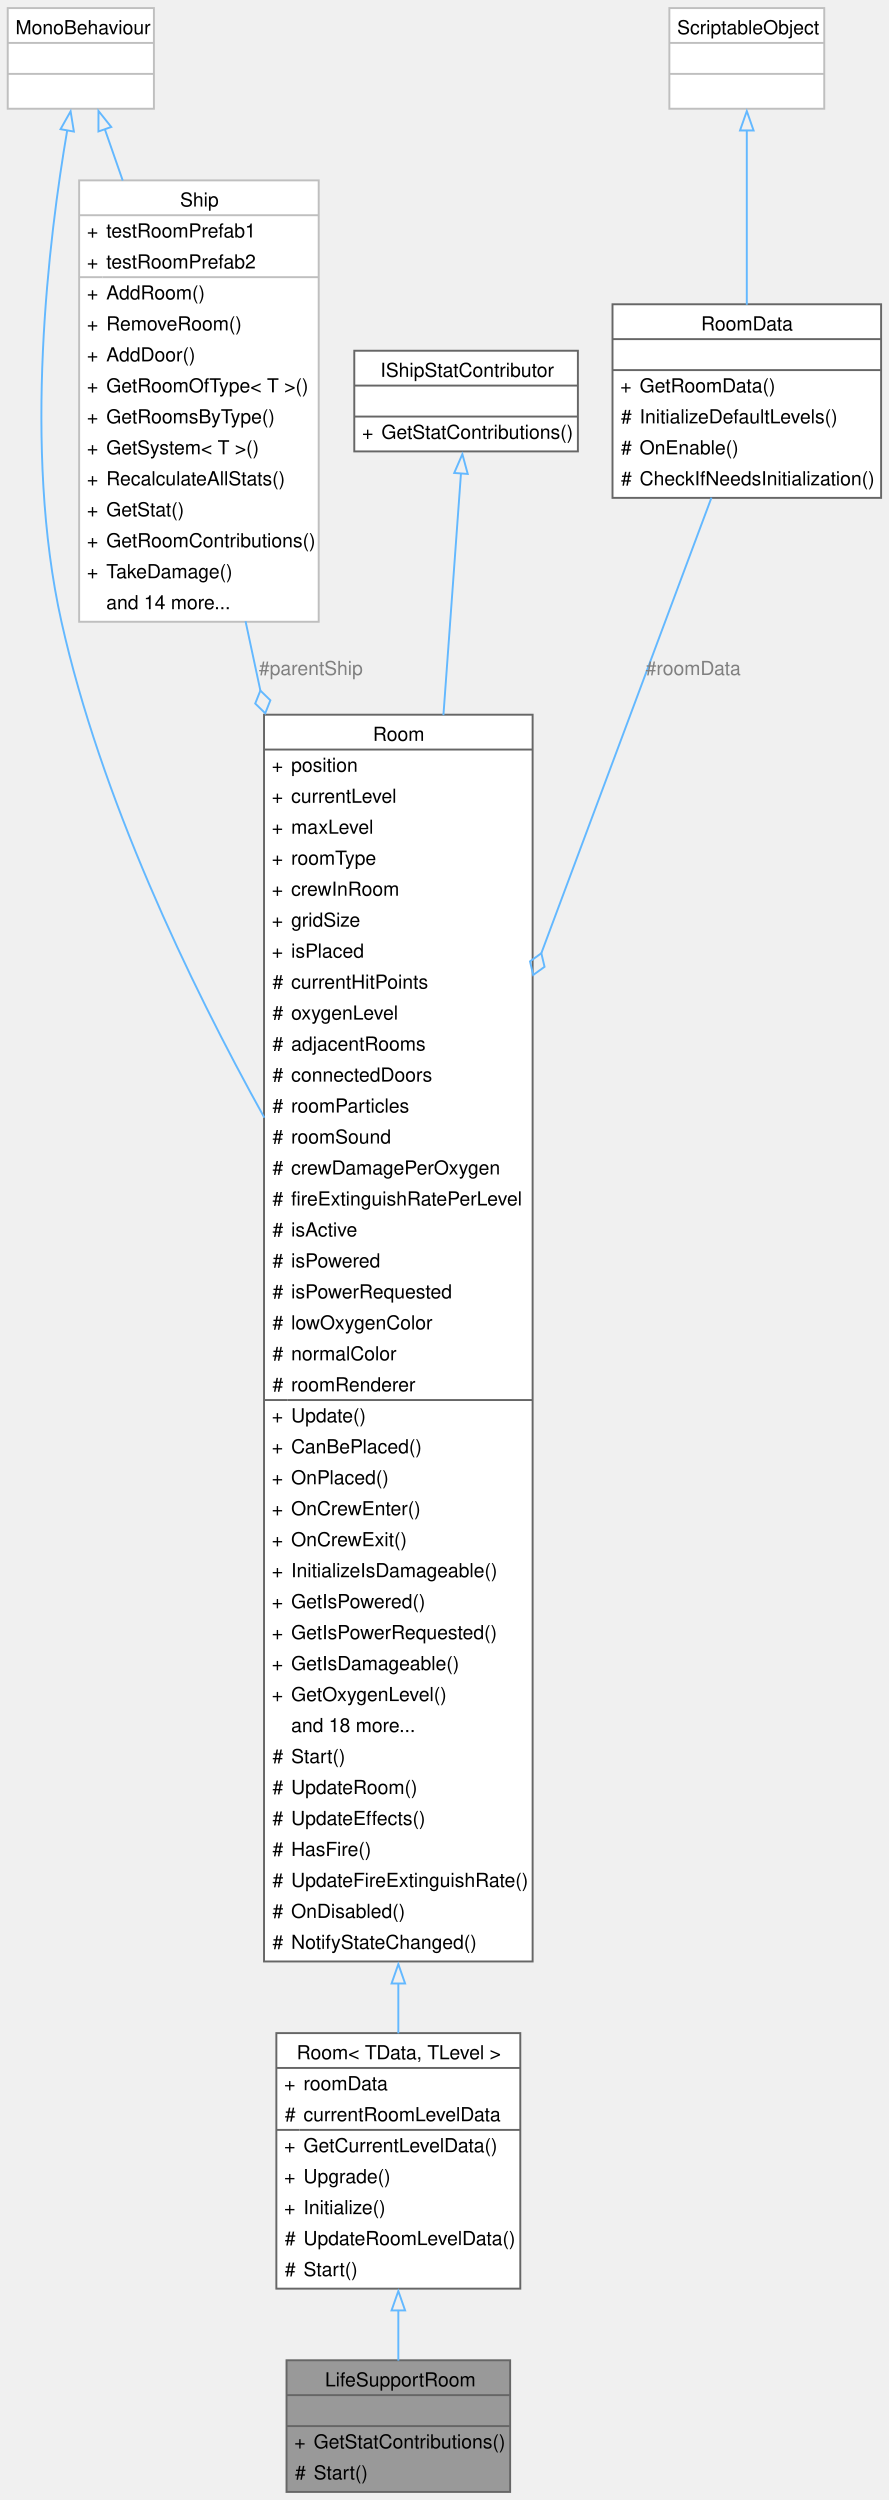
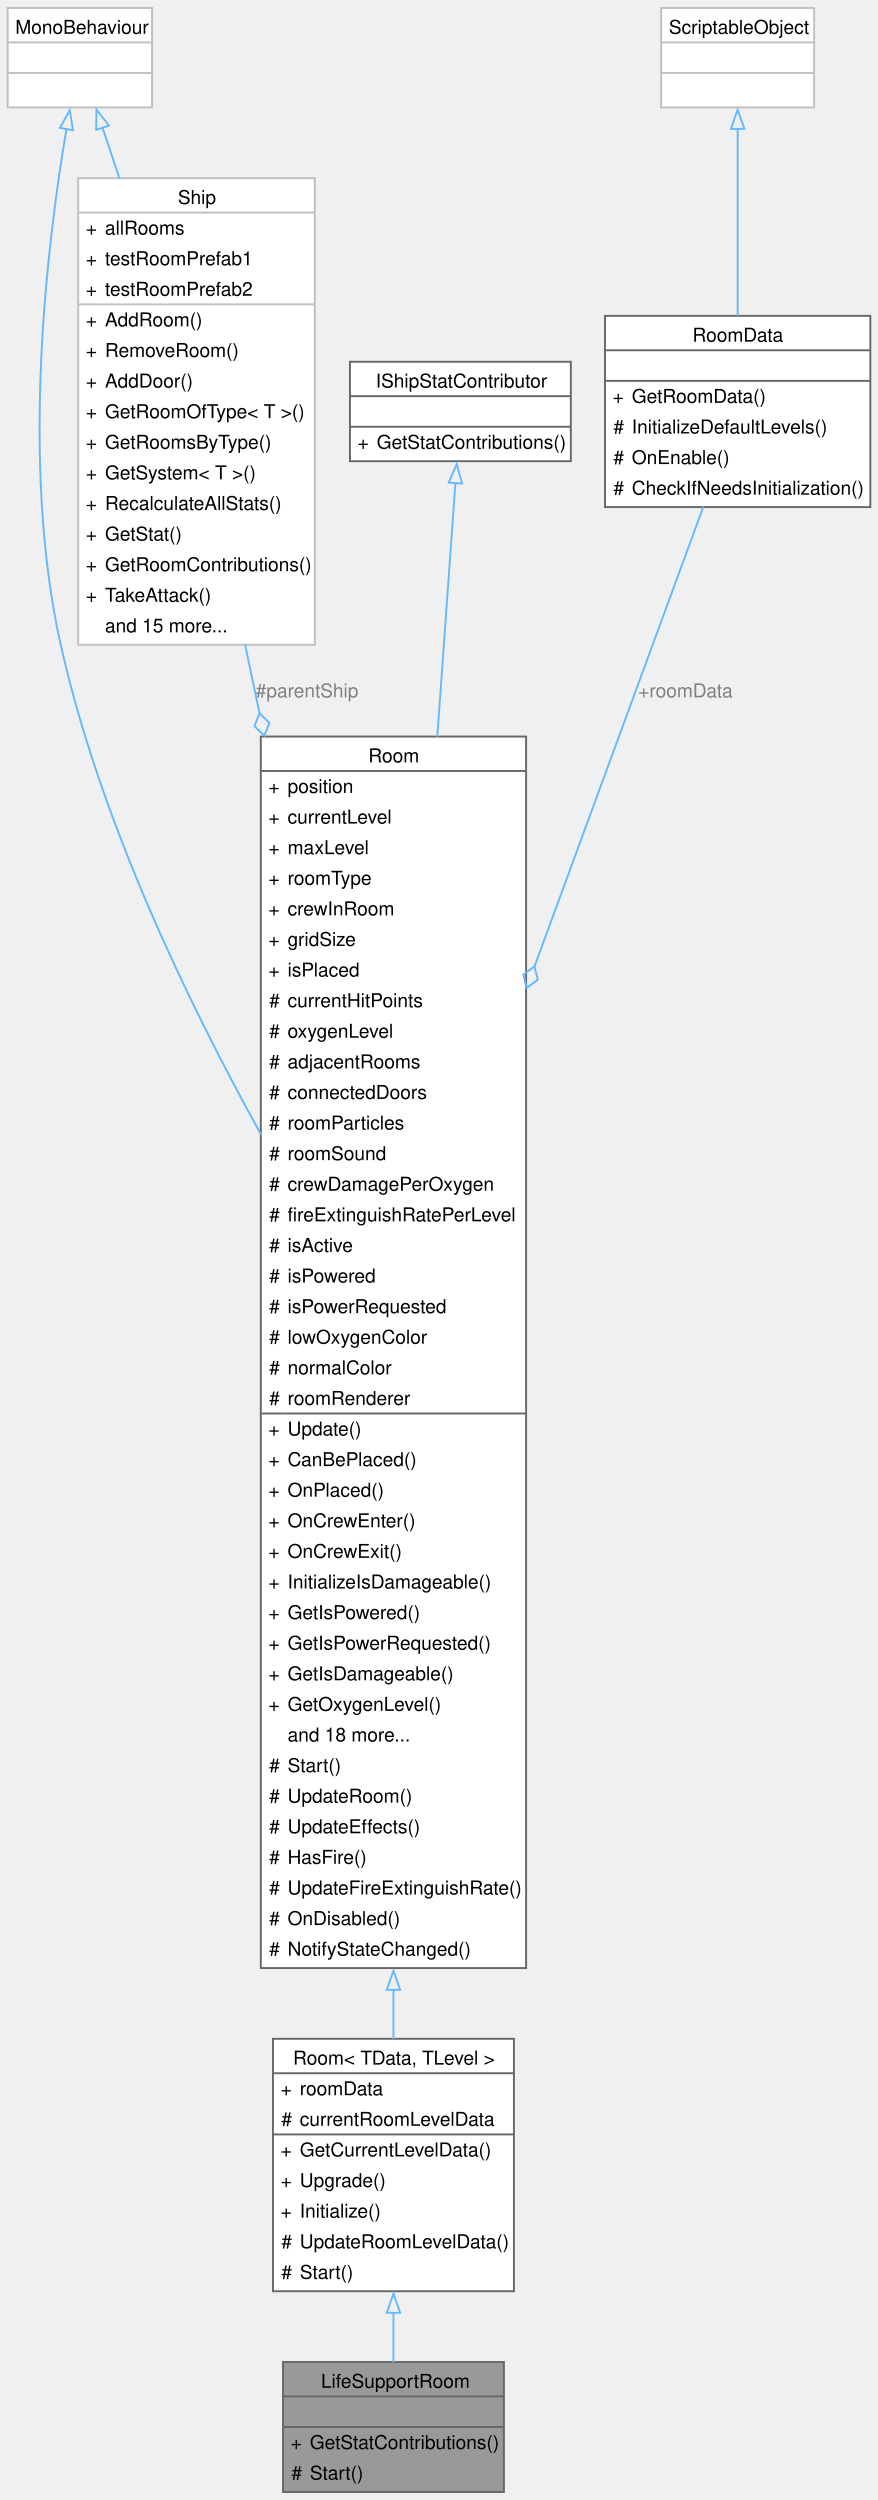
- <svg xmlns="http://www.w3.org/2000/svg" xmlns:xlink="http://www.w3.org/1999/xlink" width="459pt" height="1291pt" viewBox="0.00 0.00 459.12 1291.00">
-   <g id="graph0" class="graph" transform="scale(1 1) rotate(0) translate(4 1287)">
+ <svg xmlns="http://www.w3.org/2000/svg" xmlns:xlink="http://www.w3.org/1999/xlink" width="459pt" height="1307pt" viewBox="0.00 0.00 459.12 1307.00">
+   <g id="graph0" class="graph" transform="scale(1 1) rotate(0) translate(4 1303)">
    <g id="Node000001" class="node">
      <g id="a_Node000001">
        <a xlink:title="함선의 생활 편의 시설을 나타내는 클래스">
          <polygon fill="#999999" stroke="none" points="259.5,-68 144,-68 144,0 259.5,0 259.5,-68" />
          <text text-anchor="start" x="163.88" y="-54.5" font-family="Helvetica,sans-Serif" font-size="10.00">LifeSupportRoom</text>
          <text text-anchor="start" x="200.25" y="-38.5" font-family="Helvetica,sans-Serif" font-size="10.00"> </text>
          <text text-anchor="start" x="148" y="-22.5" font-family="Helvetica,sans-Serif" font-size="10.00">+</text>
          <text text-anchor="start" x="158" y="-22.5" font-family="Helvetica,sans-Serif" font-size="10.00">GetStatContributions()</text>
          <text text-anchor="start" x="148.38" y="-6.5" font-family="Helvetica,sans-Serif" font-size="10.00">#</text>
          <text text-anchor="start" x="158" y="-6.5" font-family="Helvetica,sans-Serif" font-size="10.00">Start()</text>
          <polygon fill="#666666" stroke="#666666" points="144,-50 144,-50 259.5,-50 259.5,-50 144,-50" />
          <polygon fill="#666666" stroke="#666666" points="144,-34 144,-34 259.5,-34 259.5,-34 144,-34" />
          <polygon fill="none" stroke="#666666" points="144,0 144,-68 259.5,-68 259.5,0 144,0" />
        </a>
      </g>
    </g>
    <g id="Node000002" class="node">
      <g id="a_Node000002">
        <a xlink:href="class_room-2-g.html" target="_top" xlink:title="함선 내의 특화된 방 타입을 위한 제네릭 기본 클래스">
          <polygon fill="white" stroke="none" points="264.75,-237 138.75,-237 138.75,-105 264.75,-105 264.75,-237" />
          <text text-anchor="start" x="149.25" y="-223.5" font-family="Helvetica,sans-Serif" font-size="10.00">Room&lt; TData, TLevel &gt;</text>
          <text text-anchor="start" x="142.75" y="-207.5" font-family="Helvetica,sans-Serif" font-size="10.00">+</text>
          <text text-anchor="start" x="152.75" y="-207.5" font-family="Helvetica,sans-Serif" font-size="10.00">roomData</text>
          <text text-anchor="start" x="143.12" y="-191.5" font-family="Helvetica,sans-Serif" font-size="10.00">#</text>
          <text text-anchor="start" x="152.75" y="-191.5" font-family="Helvetica,sans-Serif" font-size="10.00">currentRoomLevelData</text>
          <text text-anchor="start" x="142.75" y="-175.5" font-family="Helvetica,sans-Serif" font-size="10.00">+</text>
          <text text-anchor="start" x="152.75" y="-175.5" font-family="Helvetica,sans-Serif" font-size="10.00">GetCurrentLevelData()</text>
          <text text-anchor="start" x="142.75" y="-159.5" font-family="Helvetica,sans-Serif" font-size="10.00">+</text>
          <text text-anchor="start" x="152.75" y="-159.5" font-family="Helvetica,sans-Serif" font-size="10.00">Upgrade()</text>
          <text text-anchor="start" x="142.75" y="-143.5" font-family="Helvetica,sans-Serif" font-size="10.00">+</text>
          <text text-anchor="start" x="152.75" y="-143.5" font-family="Helvetica,sans-Serif" font-size="10.00">Initialize()</text>
          <text text-anchor="start" x="143.12" y="-127.5" font-family="Helvetica,sans-Serif" font-size="10.00">#</text>
          <text text-anchor="start" x="152.75" y="-127.5" font-family="Helvetica,sans-Serif" font-size="10.00">UpdateRoomLevelData()</text>
          <text text-anchor="start" x="143.12" y="-111.5" font-family="Helvetica,sans-Serif" font-size="10.00">#</text>
          <text text-anchor="start" x="152.75" y="-111.5" font-family="Helvetica,sans-Serif" font-size="10.00">Start()</text>
          <polygon fill="#666666" stroke="#666666" points="138.75,-219 138.75,-219 264.75,-219 264.75,-219 138.75,-219" />
          <polygon fill="#666666" stroke="#666666" points="138.75,-187 138.75,-187 150.75,-187 150.75,-187 138.75,-187" />
          <polygon fill="#666666" stroke="#666666" points="150.75,-187 150.75,-187 264.75,-187 264.75,-187 150.75,-187" />
          <polygon fill="none" stroke="#666666" points="138.75,-105 138.75,-237 264.75,-237 264.75,-105 138.75,-105" />
        </a>
      </g>
    </g>
    <g id="edge1_Node000001_Node000002" class="edge">
      <g id="a_edge1_Node000001_Node000002">
        <a xlink:title=" ">
          <path fill="none" stroke="#63b8ff" d="M201.75,-94.01C201.75,-84.83 201.75,-75.87 201.75,-67.81" />
          <polygon fill="none" stroke="#63b8ff" points="198.25,-93.75 201.75,-103.75 205.25,-93.75 198.25,-93.75" />
        </a>
      </g>
    </g>
    <g id="Node000003" class="node">
      <g id="a_Node000003">
        <a xlink:href="class_room.html" target="_top" xlink:title="함선 내의 모든 방의 기본 클래스">
          <polygon fill="white" stroke="none" points="271.12,-918 132.38,-918 132.38,-274 271.12,-274 271.12,-918" />
          <text text-anchor="start" x="188.62" y="-904.5" font-family="Helvetica,sans-Serif" font-size="10.00">Room</text>
          <text text-anchor="start" x="136.38" y="-888.5" font-family="Helvetica,sans-Serif" font-size="10.00">+</text>
          <text text-anchor="start" x="146.38" y="-888.5" font-family="Helvetica,sans-Serif" font-size="10.00">position</text>
          <text text-anchor="start" x="136.38" y="-872.5" font-family="Helvetica,sans-Serif" font-size="10.00">+</text>
          <text text-anchor="start" x="146.38" y="-872.5" font-family="Helvetica,sans-Serif" font-size="10.00">currentLevel</text>
          <text text-anchor="start" x="136.38" y="-856.5" font-family="Helvetica,sans-Serif" font-size="10.00">+</text>
          <text text-anchor="start" x="146.38" y="-856.5" font-family="Helvetica,sans-Serif" font-size="10.00">maxLevel</text>
          <text text-anchor="start" x="136.38" y="-840.5" font-family="Helvetica,sans-Serif" font-size="10.00">+</text>
          <text text-anchor="start" x="146.38" y="-840.5" font-family="Helvetica,sans-Serif" font-size="10.00">roomType</text>
          <text text-anchor="start" x="136.38" y="-824.5" font-family="Helvetica,sans-Serif" font-size="10.00">+</text>
          <text text-anchor="start" x="146.38" y="-824.5" font-family="Helvetica,sans-Serif" font-size="10.00">crewInRoom</text>
          <text text-anchor="start" x="136.38" y="-808.5" font-family="Helvetica,sans-Serif" font-size="10.00">+</text>
          <text text-anchor="start" x="146.38" y="-808.5" font-family="Helvetica,sans-Serif" font-size="10.00">gridSize</text>
          <text text-anchor="start" x="136.38" y="-792.5" font-family="Helvetica,sans-Serif" font-size="10.00">+</text>
          <text text-anchor="start" x="146.38" y="-792.5" font-family="Helvetica,sans-Serif" font-size="10.00">isPlaced</text>
          <text text-anchor="start" x="136.75" y="-776.5" font-family="Helvetica,sans-Serif" font-size="10.00">#</text>
          <text text-anchor="start" x="146.38" y="-776.5" font-family="Helvetica,sans-Serif" font-size="10.00">currentHitPoints</text>
          <text text-anchor="start" x="136.75" y="-760.5" font-family="Helvetica,sans-Serif" font-size="10.00">#</text>
          <text text-anchor="start" x="146.38" y="-760.5" font-family="Helvetica,sans-Serif" font-size="10.00">oxygenLevel</text>
          <text text-anchor="start" x="136.75" y="-744.5" font-family="Helvetica,sans-Serif" font-size="10.00">#</text>
          <text text-anchor="start" x="146.38" y="-744.5" font-family="Helvetica,sans-Serif" font-size="10.00">adjacentRooms</text>
          <text text-anchor="start" x="136.75" y="-728.5" font-family="Helvetica,sans-Serif" font-size="10.00">#</text>
          <text text-anchor="start" x="146.38" y="-728.5" font-family="Helvetica,sans-Serif" font-size="10.00">connectedDoors</text>
          <text text-anchor="start" x="136.75" y="-712.5" font-family="Helvetica,sans-Serif" font-size="10.00">#</text>
          <text text-anchor="start" x="146.38" y="-712.5" font-family="Helvetica,sans-Serif" font-size="10.00">roomParticles</text>
          <text text-anchor="start" x="136.75" y="-696.5" font-family="Helvetica,sans-Serif" font-size="10.00">#</text>
          <text text-anchor="start" x="146.38" y="-696.5" font-family="Helvetica,sans-Serif" font-size="10.00">roomSound</text>
          <text text-anchor="start" x="136.75" y="-680.5" font-family="Helvetica,sans-Serif" font-size="10.00">#</text>
          <text text-anchor="start" x="146.38" y="-680.5" font-family="Helvetica,sans-Serif" font-size="10.00">crewDamagePerOxygen</text>
          <text text-anchor="start" x="136.75" y="-664.5" font-family="Helvetica,sans-Serif" font-size="10.00">#</text>
          <text text-anchor="start" x="146.38" y="-664.5" font-family="Helvetica,sans-Serif" font-size="10.00">fireExtinguishRatePerLevel</text>
          <text text-anchor="start" x="136.75" y="-648.5" font-family="Helvetica,sans-Serif" font-size="10.00">#</text>
          <text text-anchor="start" x="146.38" y="-648.5" font-family="Helvetica,sans-Serif" font-size="10.00">isActive</text>
          <text text-anchor="start" x="136.75" y="-632.5" font-family="Helvetica,sans-Serif" font-size="10.00">#</text>
          <text text-anchor="start" x="146.38" y="-632.5" font-family="Helvetica,sans-Serif" font-size="10.00">isPowered</text>
          <text text-anchor="start" x="136.75" y="-616.5" font-family="Helvetica,sans-Serif" font-size="10.00">#</text>
          <text text-anchor="start" x="146.38" y="-616.5" font-family="Helvetica,sans-Serif" font-size="10.00">isPowerRequested</text>
          <text text-anchor="start" x="136.75" y="-600.5" font-family="Helvetica,sans-Serif" font-size="10.00">#</text>
          <text text-anchor="start" x="146.38" y="-600.5" font-family="Helvetica,sans-Serif" font-size="10.00">lowOxygenColor</text>
          <text text-anchor="start" x="136.75" y="-584.5" font-family="Helvetica,sans-Serif" font-size="10.00">#</text>
          <text text-anchor="start" x="146.38" y="-584.5" font-family="Helvetica,sans-Serif" font-size="10.00">normalColor</text>
          <text text-anchor="start" x="136.75" y="-568.5" font-family="Helvetica,sans-Serif" font-size="10.00">#</text>
          <text text-anchor="start" x="146.38" y="-568.5" font-family="Helvetica,sans-Serif" font-size="10.00">roomRenderer</text>
          <text text-anchor="start" x="136.38" y="-552.5" font-family="Helvetica,sans-Serif" font-size="10.00">+</text>
          <text text-anchor="start" x="146.38" y="-552.5" font-family="Helvetica,sans-Serif" font-size="10.00">Update()</text>
          <text text-anchor="start" x="136.38" y="-536.5" font-family="Helvetica,sans-Serif" font-size="10.00">+</text>
          <text text-anchor="start" x="146.38" y="-536.5" font-family="Helvetica,sans-Serif" font-size="10.00">CanBePlaced()</text>
          <text text-anchor="start" x="136.38" y="-520.5" font-family="Helvetica,sans-Serif" font-size="10.00">+</text>
          <text text-anchor="start" x="146.38" y="-520.5" font-family="Helvetica,sans-Serif" font-size="10.00">OnPlaced()</text>
          <text text-anchor="start" x="136.38" y="-504.5" font-family="Helvetica,sans-Serif" font-size="10.00">+</text>
          <text text-anchor="start" x="146.38" y="-504.5" font-family="Helvetica,sans-Serif" font-size="10.00">OnCrewEnter()</text>
          <text text-anchor="start" x="136.38" y="-488.5" font-family="Helvetica,sans-Serif" font-size="10.00">+</text>
          <text text-anchor="start" x="146.38" y="-488.5" font-family="Helvetica,sans-Serif" font-size="10.00">OnCrewExit()</text>
          <text text-anchor="start" x="136.38" y="-472.5" font-family="Helvetica,sans-Serif" font-size="10.00">+</text>
          <text text-anchor="start" x="146.38" y="-472.5" font-family="Helvetica,sans-Serif" font-size="10.00">InitializeIsDamageable()</text>
          <text text-anchor="start" x="136.38" y="-456.5" font-family="Helvetica,sans-Serif" font-size="10.00">+</text>
          <text text-anchor="start" x="146.38" y="-456.5" font-family="Helvetica,sans-Serif" font-size="10.00">GetIsPowered()</text>
          <text text-anchor="start" x="136.38" y="-440.5" font-family="Helvetica,sans-Serif" font-size="10.00">+</text>
          <text text-anchor="start" x="146.38" y="-440.5" font-family="Helvetica,sans-Serif" font-size="10.00">GetIsPowerRequested()</text>
          <text text-anchor="start" x="136.38" y="-424.5" font-family="Helvetica,sans-Serif" font-size="10.00">+</text>
          <text text-anchor="start" x="146.38" y="-424.5" font-family="Helvetica,sans-Serif" font-size="10.00">GetIsDamageable()</text>
          <text text-anchor="start" x="136.38" y="-408.5" font-family="Helvetica,sans-Serif" font-size="10.00">+</text>
          <text text-anchor="start" x="146.38" y="-408.5" font-family="Helvetica,sans-Serif" font-size="10.00">GetOxygenLevel()</text>
          <text text-anchor="start" x="146.38" y="-392.5" font-family="Helvetica,sans-Serif" font-size="10.00">and 18 more...</text>
          <text text-anchor="start" x="136.75" y="-376.5" font-family="Helvetica,sans-Serif" font-size="10.00">#</text>
          <text text-anchor="start" x="146.38" y="-376.5" font-family="Helvetica,sans-Serif" font-size="10.00">Start()</text>
          <text text-anchor="start" x="136.75" y="-360.5" font-family="Helvetica,sans-Serif" font-size="10.00">#</text>
          <text text-anchor="start" x="146.38" y="-360.5" font-family="Helvetica,sans-Serif" font-size="10.00">UpdateRoom()</text>
          <text text-anchor="start" x="136.75" y="-344.5" font-family="Helvetica,sans-Serif" font-size="10.00">#</text>
          <text text-anchor="start" x="146.38" y="-344.5" font-family="Helvetica,sans-Serif" font-size="10.00">UpdateEffects()</text>
          <text text-anchor="start" x="136.75" y="-328.5" font-family="Helvetica,sans-Serif" font-size="10.00">#</text>
          <text text-anchor="start" x="146.38" y="-328.5" font-family="Helvetica,sans-Serif" font-size="10.00">HasFire()</text>
          <text text-anchor="start" x="136.75" y="-312.5" font-family="Helvetica,sans-Serif" font-size="10.00">#</text>
          <text text-anchor="start" x="146.38" y="-312.5" font-family="Helvetica,sans-Serif" font-size="10.00">UpdateFireExtinguishRate()</text>
          <text text-anchor="start" x="136.75" y="-296.5" font-family="Helvetica,sans-Serif" font-size="10.00">#</text>
          <text text-anchor="start" x="146.38" y="-296.5" font-family="Helvetica,sans-Serif" font-size="10.00">OnDisabled()</text>
          <text text-anchor="start" x="136.75" y="-280.5" font-family="Helvetica,sans-Serif" font-size="10.00">#</text>
          <text text-anchor="start" x="146.38" y="-280.5" font-family="Helvetica,sans-Serif" font-size="10.00">NotifyStateChanged()</text>
          <polygon fill="#666666" stroke="#666666" points="132.38,-900 132.38,-900 271.12,-900 271.12,-900 132.38,-900" />
          <polygon fill="#666666" stroke="#666666" points="132.38,-564 132.38,-564 144.38,-564 144.38,-564 132.38,-564" />
          <polygon fill="#666666" stroke="#666666" points="144.38,-564 144.38,-564 271.12,-564 271.12,-564 144.38,-564" />
          <polygon fill="none" stroke="#666666" points="132.38,-274 132.38,-918 271.12,-918 271.12,-274 132.38,-274" />
        </a>
      </g>
    </g>
    <g id="edge2_Node000002_Node000003" class="edge">
      <g id="a_edge2_Node000002_Node000003">
        <a xlink:title=" ">
          <path fill="none" stroke="#63b8ff" d="M201.75,-262.77C201.75,-253.64 201.75,-244.96 201.75,-236.84" />
          <polygon fill="none" stroke="#63b8ff" points="198.25,-262.61 201.75,-272.61 205.25,-262.61 198.25,-262.61" />
        </a>
      </g>
    </g>
    <g id="Node000004" class="node">
      <g id="a_Node000004">
        <a xlink:title=" ">
-           <polygon fill="white" stroke="none" points="75.5,-1283 0,-1283 0,-1231 75.5,-1231 75.5,-1283" />
-           <text text-anchor="start" x="4" y="-1269.5" font-family="Helvetica,sans-Serif" font-size="10.00">MonoBehaviour</text>
+           <polygon fill="white" stroke="none" points="75.5,-1299 0,-1299 0,-1247 75.5,-1247 75.5,-1299" />
+           <text text-anchor="start" x="4" y="-1285.5" font-family="Helvetica,sans-Serif" font-size="10.00">MonoBehaviour</text>
+           <text text-anchor="start" x="36.25" y="-1269.5" font-family="Helvetica,sans-Serif" font-size="10.00"> </text>
          <text text-anchor="start" x="36.25" y="-1253.5" font-family="Helvetica,sans-Serif" font-size="10.00"> </text>
-           <text text-anchor="start" x="36.25" y="-1237.5" font-family="Helvetica,sans-Serif" font-size="10.00"> </text>
+           <polygon fill="#bfbfbf" stroke="#bfbfbf" points="0,-1281 0,-1281 75.5,-1281 75.5,-1281 0,-1281" />
          <polygon fill="#bfbfbf" stroke="#bfbfbf" points="0,-1265 0,-1265 75.5,-1265 75.5,-1265 0,-1265" />
-           <polygon fill="#bfbfbf" stroke="#bfbfbf" points="0,-1249 0,-1249 75.5,-1249 75.5,-1249 0,-1249" />
-           <polygon fill="none" stroke="#bfbfbf" points="0,-1231 0,-1283 75.5,-1283 75.5,-1231 0,-1231" />
+           <polygon fill="none" stroke="#bfbfbf" points="0,-1247 0,-1299 75.5,-1299 75.5,-1247 0,-1247" />
        </a>
      </g>
    </g>
    <g id="edge3_Node000003_Node000004" class="edge">
      <g id="a_edge3_Node000003_Node000004">
        <a xlink:title=" ">
-           <path fill="none" stroke="#63b8ff" d="M30.72,-1219.87C21.24,-1164.46 7.7,-1055.54 27.75,-966 48.07,-875.29 93.29,-780.59 132.54,-709.85" />
-           <polygon fill="none" stroke="#63b8ff" points="27.27,-1220.44 32.47,-1229.68 34.16,-1219.22 27.27,-1220.44" />
+           <path fill="none" stroke="#63b8ff" d="M30.8,-1235.93C20.94,-1178.15 6.34,-1061.6 27.75,-966 48.07,-875.29 93.29,-780.59 132.54,-709.85" />
+           <polygon fill="none" stroke="#63b8ff" points="27.31,-1236.28 32.49,-1245.52 34.2,-1235.07 27.31,-1236.28" />
        </a>
      </g>
    </g>
    <g id="Node000008" class="node">
      <g id="a_Node000008">
        <a xlink:href="class_ship.html" target="_top" xlink:title=" ">
-           <polygon fill="white" stroke="none" points="160.62,-1194 36.88,-1194 36.88,-966 160.62,-966 160.62,-1194" />
-           <text text-anchor="start" x="89" y="-1180.5" font-family="Helvetica,sans-Serif" font-size="10.00">Ship</text>
+           <polygon fill="white" stroke="none" points="160.62,-1210 36.88,-1210 36.88,-966 160.62,-966 160.62,-1210" />
+           <text text-anchor="start" x="89" y="-1196.5" font-family="Helvetica,sans-Serif" font-size="10.00">Ship</text>
+           <text text-anchor="start" x="40.88" y="-1180.5" font-family="Helvetica,sans-Serif" font-size="10.00">+</text>
+           <text text-anchor="start" x="50.88" y="-1180.5" font-family="Helvetica,sans-Serif" font-size="10.00">allRooms</text>
          <text text-anchor="start" x="40.88" y="-1164.5" font-family="Helvetica,sans-Serif" font-size="10.00">+</text>
          <text text-anchor="start" x="50.88" y="-1164.5" font-family="Helvetica,sans-Serif" font-size="10.00">testRoomPrefab1</text>
          <text text-anchor="start" x="40.88" y="-1148.5" font-family="Helvetica,sans-Serif" font-size="10.00">+</text>
          <text text-anchor="start" x="50.88" y="-1148.5" font-family="Helvetica,sans-Serif" font-size="10.00">testRoomPrefab2</text>
          <text text-anchor="start" x="40.88" y="-1132.5" font-family="Helvetica,sans-Serif" font-size="10.00">+</text>
          <text text-anchor="start" x="50.88" y="-1132.5" font-family="Helvetica,sans-Serif" font-size="10.00">AddRoom()</text>
          <text text-anchor="start" x="40.88" y="-1116.5" font-family="Helvetica,sans-Serif" font-size="10.00">+</text>
          <text text-anchor="start" x="50.88" y="-1116.5" font-family="Helvetica,sans-Serif" font-size="10.00">RemoveRoom()</text>
          <text text-anchor="start" x="40.88" y="-1100.5" font-family="Helvetica,sans-Serif" font-size="10.00">+</text>
          <text text-anchor="start" x="50.88" y="-1100.5" font-family="Helvetica,sans-Serif" font-size="10.00">AddDoor()</text>
          <text text-anchor="start" x="40.88" y="-1084.5" font-family="Helvetica,sans-Serif" font-size="10.00">+</text>
          <text text-anchor="start" x="50.88" y="-1084.5" font-family="Helvetica,sans-Serif" font-size="10.00">GetRoomOfType&lt; T &gt;()</text>
          <text text-anchor="start" x="40.88" y="-1068.5" font-family="Helvetica,sans-Serif" font-size="10.00">+</text>
          <text text-anchor="start" x="50.88" y="-1068.5" font-family="Helvetica,sans-Serif" font-size="10.00">GetRoomsByType()</text>
          <text text-anchor="start" x="40.88" y="-1052.5" font-family="Helvetica,sans-Serif" font-size="10.00">+</text>
          <text text-anchor="start" x="50.88" y="-1052.5" font-family="Helvetica,sans-Serif" font-size="10.00">GetSystem&lt; T &gt;()</text>
          <text text-anchor="start" x="40.88" y="-1036.5" font-family="Helvetica,sans-Serif" font-size="10.00">+</text>
          <text text-anchor="start" x="50.88" y="-1036.5" font-family="Helvetica,sans-Serif" font-size="10.00">RecalculateAllStats()</text>
          <text text-anchor="start" x="40.88" y="-1020.5" font-family="Helvetica,sans-Serif" font-size="10.00">+</text>
          <text text-anchor="start" x="50.88" y="-1020.5" font-family="Helvetica,sans-Serif" font-size="10.00">GetStat()</text>
          <text text-anchor="start" x="40.88" y="-1004.5" font-family="Helvetica,sans-Serif" font-size="10.00">+</text>
          <text text-anchor="start" x="50.88" y="-1004.5" font-family="Helvetica,sans-Serif" font-size="10.00">GetRoomContributions()</text>
          <text text-anchor="start" x="40.88" y="-988.5" font-family="Helvetica,sans-Serif" font-size="10.00">+</text>
-           <text text-anchor="start" x="50.88" y="-988.5" font-family="Helvetica,sans-Serif" font-size="10.00">TakeDamage()</text>
-           <text text-anchor="start" x="50.88" y="-972.5" font-family="Helvetica,sans-Serif" font-size="10.00">and 14 more...</text>
-           <polygon fill="#bfbfbf" stroke="#bfbfbf" points="36.88,-1176 36.88,-1176 160.62,-1176 160.62,-1176 36.88,-1176" />
+           <text text-anchor="start" x="50.88" y="-988.5" font-family="Helvetica,sans-Serif" font-size="10.00">TakeAttack()</text>
+           <text text-anchor="start" x="50.88" y="-972.5" font-family="Helvetica,sans-Serif" font-size="10.00">and 15 more...</text>
+           <polygon fill="#bfbfbf" stroke="#bfbfbf" points="36.88,-1192 36.88,-1192 160.62,-1192 160.62,-1192 36.88,-1192" />
          <polygon fill="#bfbfbf" stroke="#bfbfbf" points="36.88,-1144 36.88,-1144 48.88,-1144 48.88,-1144 36.88,-1144" />
          <polygon fill="#bfbfbf" stroke="#bfbfbf" points="48.88,-1144 48.88,-1144 160.62,-1144 160.62,-1144 48.88,-1144" />
-           <polygon fill="none" stroke="#bfbfbf" points="36.88,-966 36.88,-1194 160.62,-1194 160.62,-966 36.88,-966" />
+           <polygon fill="none" stroke="#bfbfbf" points="36.88,-966 36.88,-1210 160.62,-1210 160.62,-966 36.88,-966" />
        </a>
      </g>
    </g>
    <g id="edge8_Node000008_Node000004" class="edge">
      <g id="a_edge8_Node000008_Node000004">
        <a xlink:title=" ">
-           <path fill="none" stroke="#63b8ff" d="M50.12,-1220.52C52.94,-1212.42 56.09,-1203.39 59.39,-1193.92" />
-           <polygon fill="none" stroke="#63b8ff" points="46.85,-1219.27 46.86,-1229.87 53.46,-1221.58 46.85,-1219.27" />
+           <path fill="none" stroke="#63b8ff" d="M49.57,-1236.55C52.27,-1228.45 55.28,-1219.4 58.46,-1209.87" />
+           <polygon fill="none" stroke="#63b8ff" points="46.3,-1235.29 46.46,-1245.88 52.94,-1237.5 46.3,-1235.29" />
        </a>
      </g>
    </g>
    <g id="Node000005" class="node">
      <g id="a_Node000005">
        <a xlink:href="interface_i_ship_stat_contributor.html" target="_top" xlink:title="ShipStat 에 영향을 주는 객체 인터페이스 모든 방들과 모든 선원은 전부 이에 해당한다. 방의 경우엔 RoomData 에 등록된 정보를 바탕으로 Ship에서 Contribute...">
-           <polygon fill="white" stroke="none" points="294.5,-1106 179,-1106 179,-1054 294.5,-1054 294.5,-1106" />
-           <text text-anchor="start" x="192.5" y="-1092.5" font-family="Helvetica,sans-Serif" font-size="10.00">IShipStatContributor</text>
-           <text text-anchor="start" x="235.25" y="-1076.5" font-family="Helvetica,sans-Serif" font-size="10.00"> </text>
-           <text text-anchor="start" x="183" y="-1060.5" font-family="Helvetica,sans-Serif" font-size="10.00">+</text>
-           <text text-anchor="start" x="193" y="-1060.5" font-family="Helvetica,sans-Serif" font-size="10.00">GetStatContributions()</text>
-           <polygon fill="#666666" stroke="#666666" points="179,-1088 179,-1088 294.5,-1088 294.5,-1088 179,-1088" />
-           <polygon fill="#666666" stroke="#666666" points="179,-1072 179,-1072 294.5,-1072 294.5,-1072 179,-1072" />
-           <polygon fill="none" stroke="#666666" points="179,-1054 179,-1106 294.5,-1106 294.5,-1054 179,-1054" />
+           <polygon fill="white" stroke="none" points="294.5,-1114 179,-1114 179,-1062 294.5,-1062 294.5,-1114" />
+           <text text-anchor="start" x="192.5" y="-1100.5" font-family="Helvetica,sans-Serif" font-size="10.00">IShipStatContributor</text>
+           <text text-anchor="start" x="235.25" y="-1084.5" font-family="Helvetica,sans-Serif" font-size="10.00"> </text>
+           <text text-anchor="start" x="183" y="-1068.5" font-family="Helvetica,sans-Serif" font-size="10.00">+</text>
+           <text text-anchor="start" x="193" y="-1068.5" font-family="Helvetica,sans-Serif" font-size="10.00">GetStatContributions()</text>
+           <polygon fill="#666666" stroke="#666666" points="179,-1096 179,-1096 294.5,-1096 294.5,-1096 179,-1096" />
+           <polygon fill="#666666" stroke="#666666" points="179,-1080 179,-1080 294.5,-1080 294.5,-1080 179,-1080" />
+           <polygon fill="none" stroke="#666666" points="179,-1062 179,-1114 294.5,-1114 294.5,-1062 179,-1062" />
        </a>
      </g>
    </g>
    <g id="edge4_Node000003_Node000005" class="edge">
      <g id="a_edge4_Node000003_Node000005">
        <a xlink:title=" ">
-           <path fill="none" stroke="#63b8ff" d="M234.12,-1042.77C231.97,-1013.15 228.69,-968.07 225.04,-917.76" />
-           <polygon fill="none" stroke="#63b8ff" points="230.62,-1042.87 234.83,-1052.59 237.6,-1042.36 230.62,-1042.87" />
+           <path fill="none" stroke="#63b8ff" d="M234.15,-1050.57C231.93,-1019.47 228.49,-971.39 224.68,-917.96" />
+           <polygon fill="none" stroke="#63b8ff" points="230.65,-1050.79 234.86,-1060.52 237.64,-1050.29 230.65,-1050.79" />
        </a>
      </g>
    </g>
    <g id="Node000006" class="node">
      <g id="a_Node000006">
        <a xlink:href="class_room_data.html" target="_top" xlink:title="모든 방 유형의 기본 데이터를 정의하는 추상 ScriptableObject">
-           <polygon fill="white" stroke="none" points="451.12,-1130 312.38,-1130 312.38,-1030 451.12,-1030 451.12,-1130" />
-           <text text-anchor="start" x="358.12" y="-1116.5" font-family="Helvetica,sans-Serif" font-size="10.00">RoomData</text>
-           <text text-anchor="start" x="380.25" y="-1100.5" font-family="Helvetica,sans-Serif" font-size="10.00"> </text>
-           <text text-anchor="start" x="316.38" y="-1084.5" font-family="Helvetica,sans-Serif" font-size="10.00">+</text>
-           <text text-anchor="start" x="326.38" y="-1084.5" font-family="Helvetica,sans-Serif" font-size="10.00">GetRoomData()</text>
-           <text text-anchor="start" x="316.75" y="-1068.5" font-family="Helvetica,sans-Serif" font-size="10.00">#</text>
-           <text text-anchor="start" x="326.38" y="-1068.5" font-family="Helvetica,sans-Serif" font-size="10.00">InitializeDefaultLevels()</text>
-           <text text-anchor="start" x="316.75" y="-1052.5" font-family="Helvetica,sans-Serif" font-size="10.00">#</text>
-           <text text-anchor="start" x="326.38" y="-1052.5" font-family="Helvetica,sans-Serif" font-size="10.00">OnEnable()</text>
-           <text text-anchor="start" x="316.75" y="-1036.5" font-family="Helvetica,sans-Serif" font-size="10.00">#</text>
-           <text text-anchor="start" x="326.38" y="-1036.5" font-family="Helvetica,sans-Serif" font-size="10.00">CheckIfNeedsInitialization()</text>
-           <polygon fill="#666666" stroke="#666666" points="312.38,-1112 312.38,-1112 451.12,-1112 451.12,-1112 312.38,-1112" />
-           <polygon fill="#666666" stroke="#666666" points="312.38,-1096 312.38,-1096 451.12,-1096 451.12,-1096 312.38,-1096" />
-           <polygon fill="none" stroke="#666666" points="312.38,-1030 312.38,-1130 451.12,-1130 451.12,-1030 312.38,-1030" />
+           <polygon fill="white" stroke="none" points="451.12,-1138 312.38,-1138 312.38,-1038 451.12,-1038 451.12,-1138" />
+           <text text-anchor="start" x="358.12" y="-1124.5" font-family="Helvetica,sans-Serif" font-size="10.00">RoomData</text>
+           <text text-anchor="start" x="380.25" y="-1108.5" font-family="Helvetica,sans-Serif" font-size="10.00"> </text>
+           <text text-anchor="start" x="316.38" y="-1092.5" font-family="Helvetica,sans-Serif" font-size="10.00">+</text>
+           <text text-anchor="start" x="326.38" y="-1092.5" font-family="Helvetica,sans-Serif" font-size="10.00">GetRoomData()</text>
+           <text text-anchor="start" x="316.75" y="-1076.5" font-family="Helvetica,sans-Serif" font-size="10.00">#</text>
+           <text text-anchor="start" x="326.38" y="-1076.5" font-family="Helvetica,sans-Serif" font-size="10.00">InitializeDefaultLevels()</text>
+           <text text-anchor="start" x="316.75" y="-1060.5" font-family="Helvetica,sans-Serif" font-size="10.00">#</text>
+           <text text-anchor="start" x="326.38" y="-1060.5" font-family="Helvetica,sans-Serif" font-size="10.00">OnEnable()</text>
+           <text text-anchor="start" x="316.75" y="-1044.5" font-family="Helvetica,sans-Serif" font-size="10.00">#</text>
+           <text text-anchor="start" x="326.38" y="-1044.5" font-family="Helvetica,sans-Serif" font-size="10.00">CheckIfNeedsInitialization()</text>
+           <polygon fill="#666666" stroke="#666666" points="312.38,-1120 312.38,-1120 451.12,-1120 451.12,-1120 312.38,-1120" />
+           <polygon fill="#666666" stroke="#666666" points="312.38,-1104 312.38,-1104 451.12,-1104 451.12,-1104 312.38,-1104" />
+           <polygon fill="none" stroke="#666666" points="312.38,-1038 312.38,-1138 451.12,-1138 451.12,-1038 312.38,-1038" />
        </a>
      </g>
    </g>
    <g id="edge5_Node000003_Node000006" class="edge">
      <g id="a_edge5_Node000003_Node000006">
        <a xlink:title=" ">
-           <path fill="none" stroke="#63b8ff" d="M363.5,-1030.13C342.82,-974.76 307.8,-880.98 275.62,-794.82" />
-           <polygon fill="none" stroke="#63b8ff" points="275.62,-794.8 269.77,-790.58 271.42,-783.56 277.27,-787.78 275.62,-794.8" />
-         </a>
-       </g>
-       <text text-anchor="middle" x="354.06" y="-938.5" font-family="Helvetica,sans-Serif" font-size="10.00" fill="grey"> #roomData</text>
+           <path fill="none" stroke="#63b8ff" d="M363.83,-1038.23C343.17,-981.99 307.89,-885.94 275.51,-797.79" />
+           <polygon fill="none" stroke="#63b8ff" points="275.51,-797.8 269.69,-793.55 271.38,-786.54 277.2,-790.79 275.51,-797.8" />
+         </a>
+       </g>
+       <text text-anchor="middle" x="354.44" y="-938.5" font-family="Helvetica,sans-Serif" font-size="10.00" fill="grey"> +roomData</text>
    </g>
    <g id="Node000007" class="node">
      <g id="a_Node000007">
        <a xlink:title=" ">
-           <polygon fill="white" stroke="none" points="421.75,-1283 341.75,-1283 341.75,-1231 421.75,-1231 421.75,-1283" />
-           <text text-anchor="start" x="345.75" y="-1269.5" font-family="Helvetica,sans-Serif" font-size="10.00">ScriptableObject</text>
+           <polygon fill="white" stroke="none" points="421.75,-1299 341.75,-1299 341.75,-1247 421.75,-1247 421.75,-1299" />
+           <text text-anchor="start" x="345.75" y="-1285.5" font-family="Helvetica,sans-Serif" font-size="10.00">ScriptableObject</text>
+           <text text-anchor="start" x="380.25" y="-1269.5" font-family="Helvetica,sans-Serif" font-size="10.00"> </text>
          <text text-anchor="start" x="380.25" y="-1253.5" font-family="Helvetica,sans-Serif" font-size="10.00"> </text>
-           <text text-anchor="start" x="380.25" y="-1237.5" font-family="Helvetica,sans-Serif" font-size="10.00"> </text>
+           <polygon fill="#bfbfbf" stroke="#bfbfbf" points="341.75,-1281 341.75,-1281 421.75,-1281 421.75,-1281 341.75,-1281" />
          <polygon fill="#bfbfbf" stroke="#bfbfbf" points="341.75,-1265 341.75,-1265 421.75,-1265 421.75,-1265 341.75,-1265" />
-           <polygon fill="#bfbfbf" stroke="#bfbfbf" points="341.75,-1249 341.75,-1249 421.75,-1249 421.75,-1249 341.75,-1249" />
-           <polygon fill="none" stroke="#bfbfbf" points="341.75,-1231 341.75,-1283 421.75,-1283 421.75,-1231 341.75,-1231" />
+           <polygon fill="none" stroke="#bfbfbf" points="341.75,-1247 341.75,-1299 421.75,-1299 421.75,-1247 341.75,-1247" />
        </a>
      </g>
    </g>
    <g id="edge6_Node000006_Node000007" class="edge">
      <g id="a_edge6_Node000006_Node000007">
        <a xlink:title=" ">
-           <path fill="none" stroke="#63b8ff" d="M381.75,-1220.04C381.75,-1193.95 381.75,-1158.36 381.75,-1129.72" />
-           <polygon fill="none" stroke="#63b8ff" points="378.25,-1219.78 381.75,-1229.78 385.25,-1219.78 378.25,-1219.78" />
+           <path fill="none" stroke="#63b8ff" d="M381.75,-1236.06C381.75,-1208.05 381.75,-1168.88 381.75,-1138" />
+           <polygon fill="none" stroke="#63b8ff" points="378.25,-1235.81 381.75,-1245.81 385.25,-1235.81 378.25,-1235.81" />
        </a>
      </g>
    </g>
    <g id="edge7_Node000003_Node000008" class="edge">
      <g id="a_edge7_Node000003_Node000008">
        <a xlink:title=" ">
-           <path fill="none" stroke="#63b8ff" d="M122.83,-966.3C125.29,-954.82 127.86,-942.8 130.51,-930.39" />
-           <polygon fill="none" stroke="#63b8ff" points="130.49,-930.47 127.83,-923.77 133,-918.74 135.65,-925.44 130.49,-930.47" />
+           <path fill="none" stroke="#63b8ff" d="M124.14,-966.19C126.58,-954.61 129.12,-942.52 131.73,-930.08" />
+           <polygon fill="none" stroke="#63b8ff" points="131.72,-930.16 129.04,-923.47 134.19,-918.42 136.87,-925.11 131.72,-930.16" />
        </a>
      </g>
      <text text-anchor="middle" x="156.56" y="-938.5" font-family="Helvetica,sans-Serif" font-size="10.00" fill="grey"> #parentShip</text>
    </g>
  </g>
</svg>
